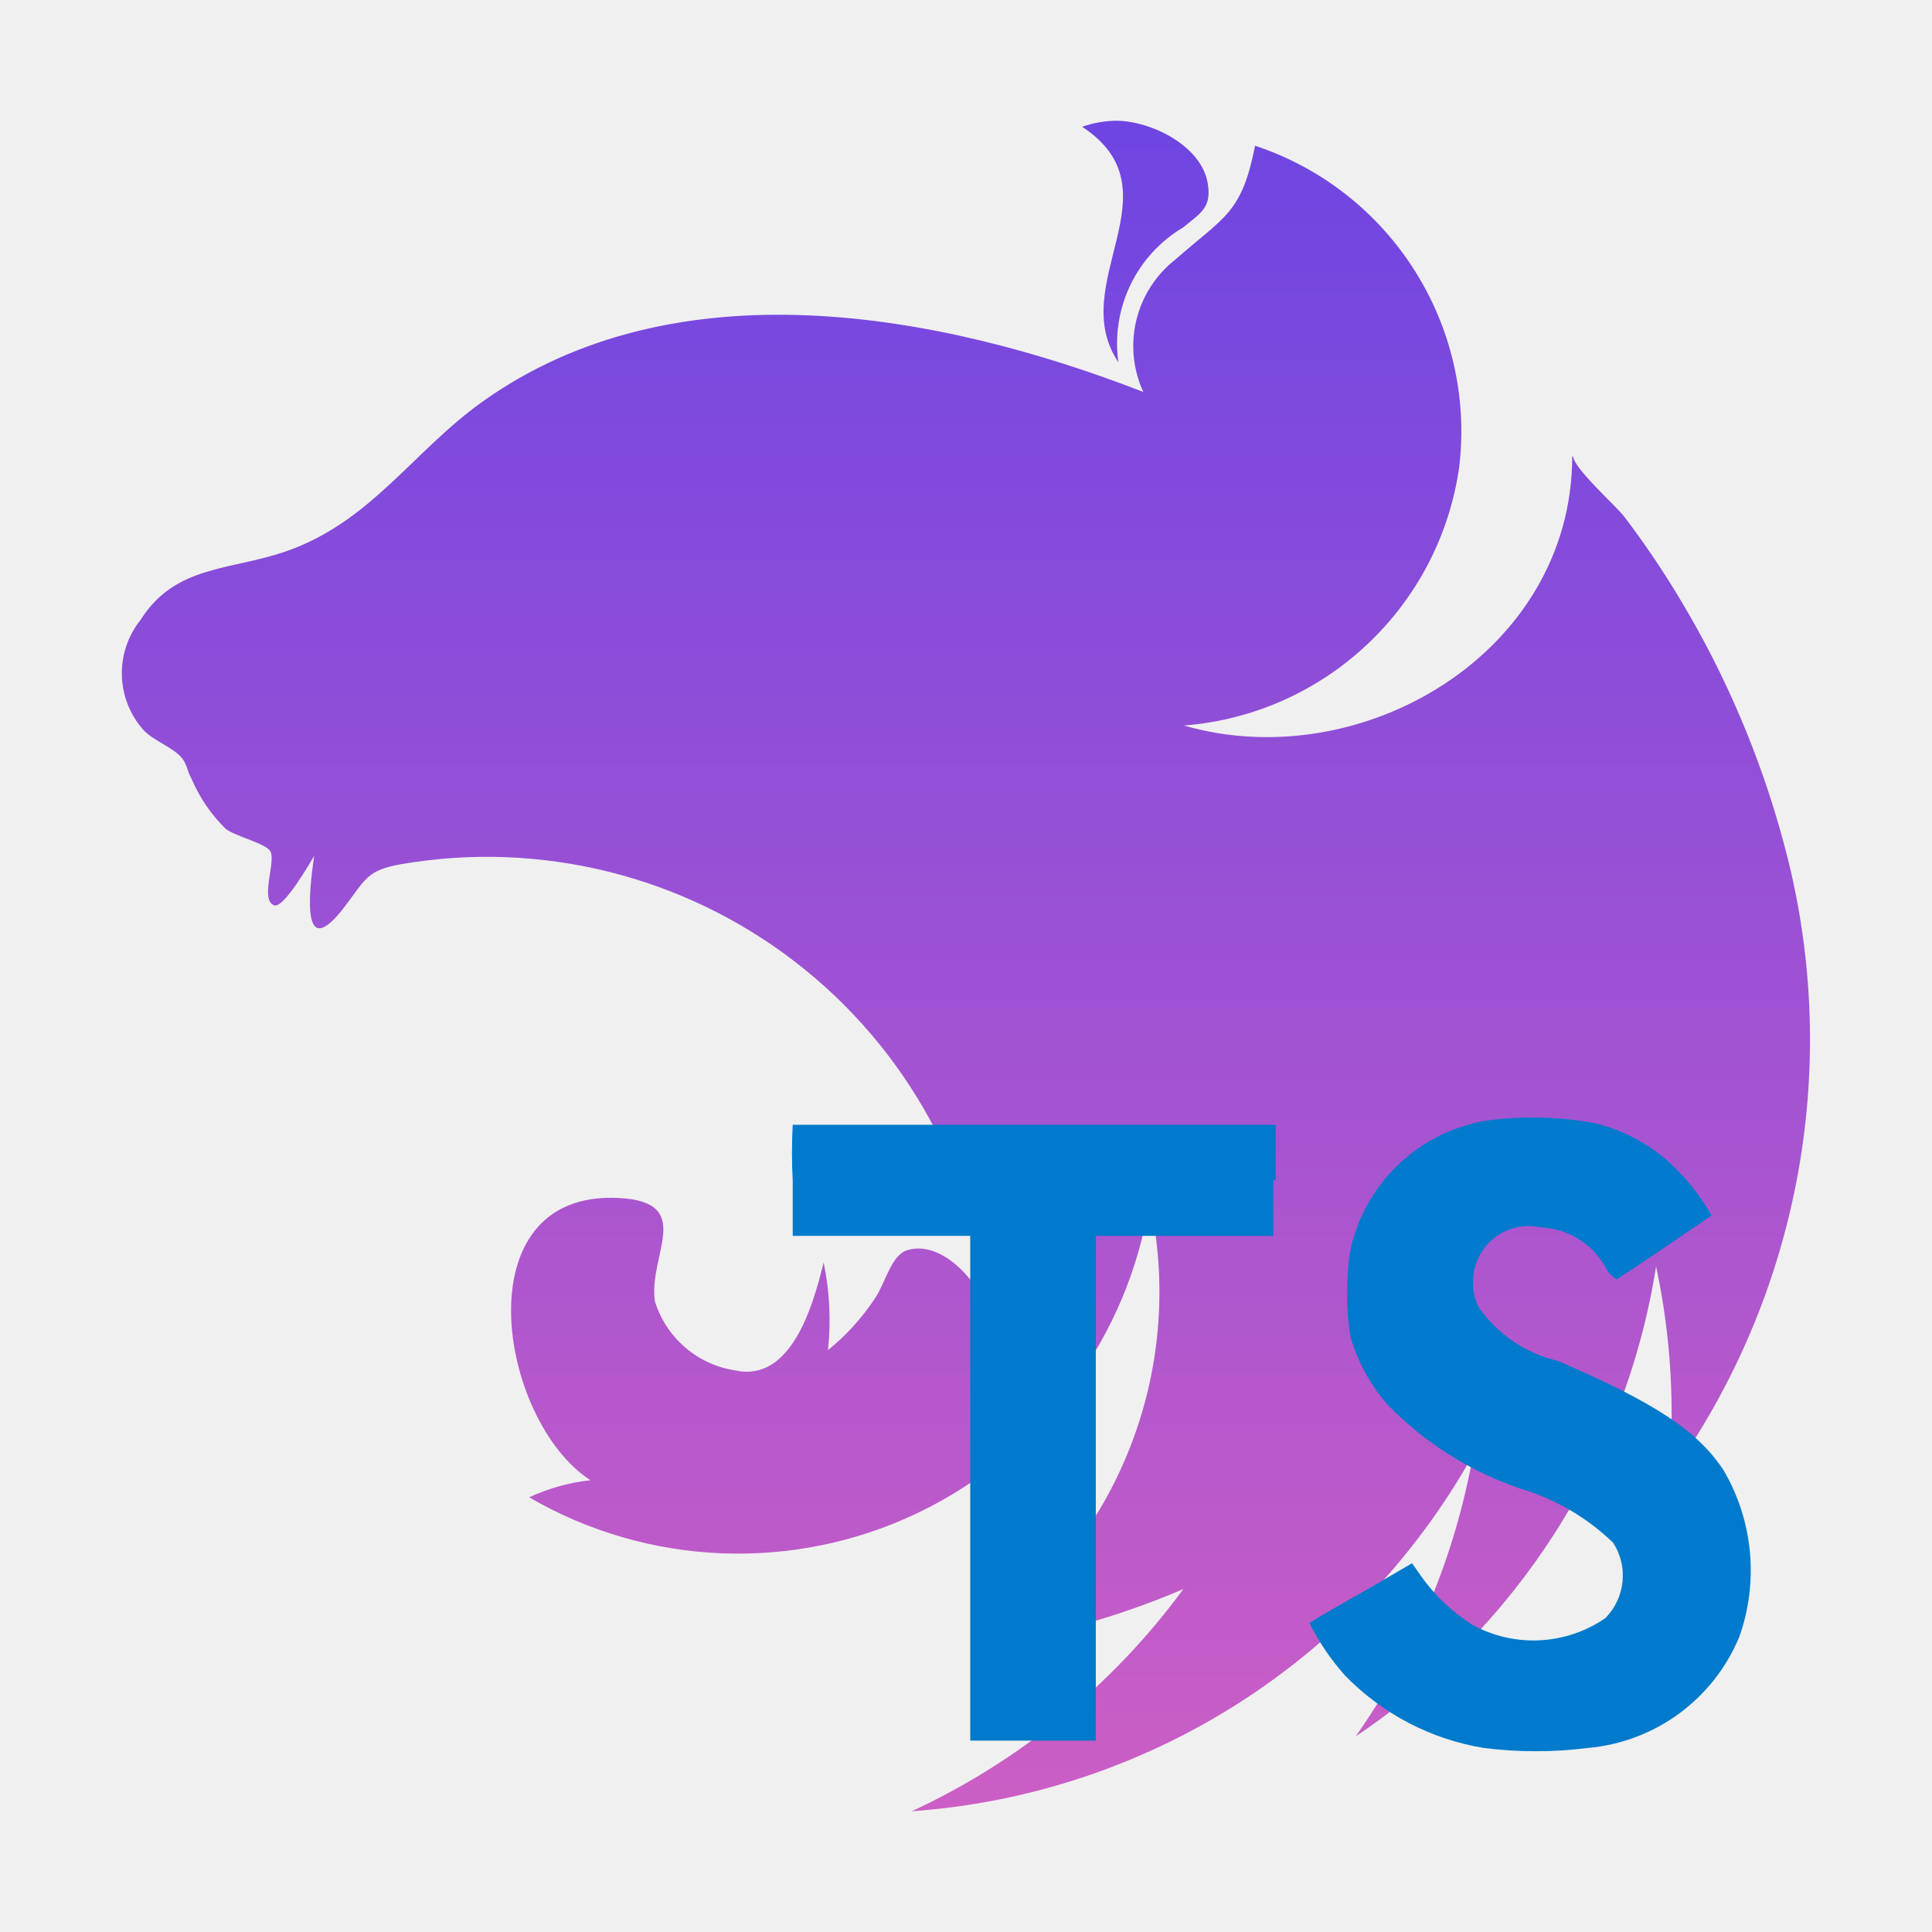
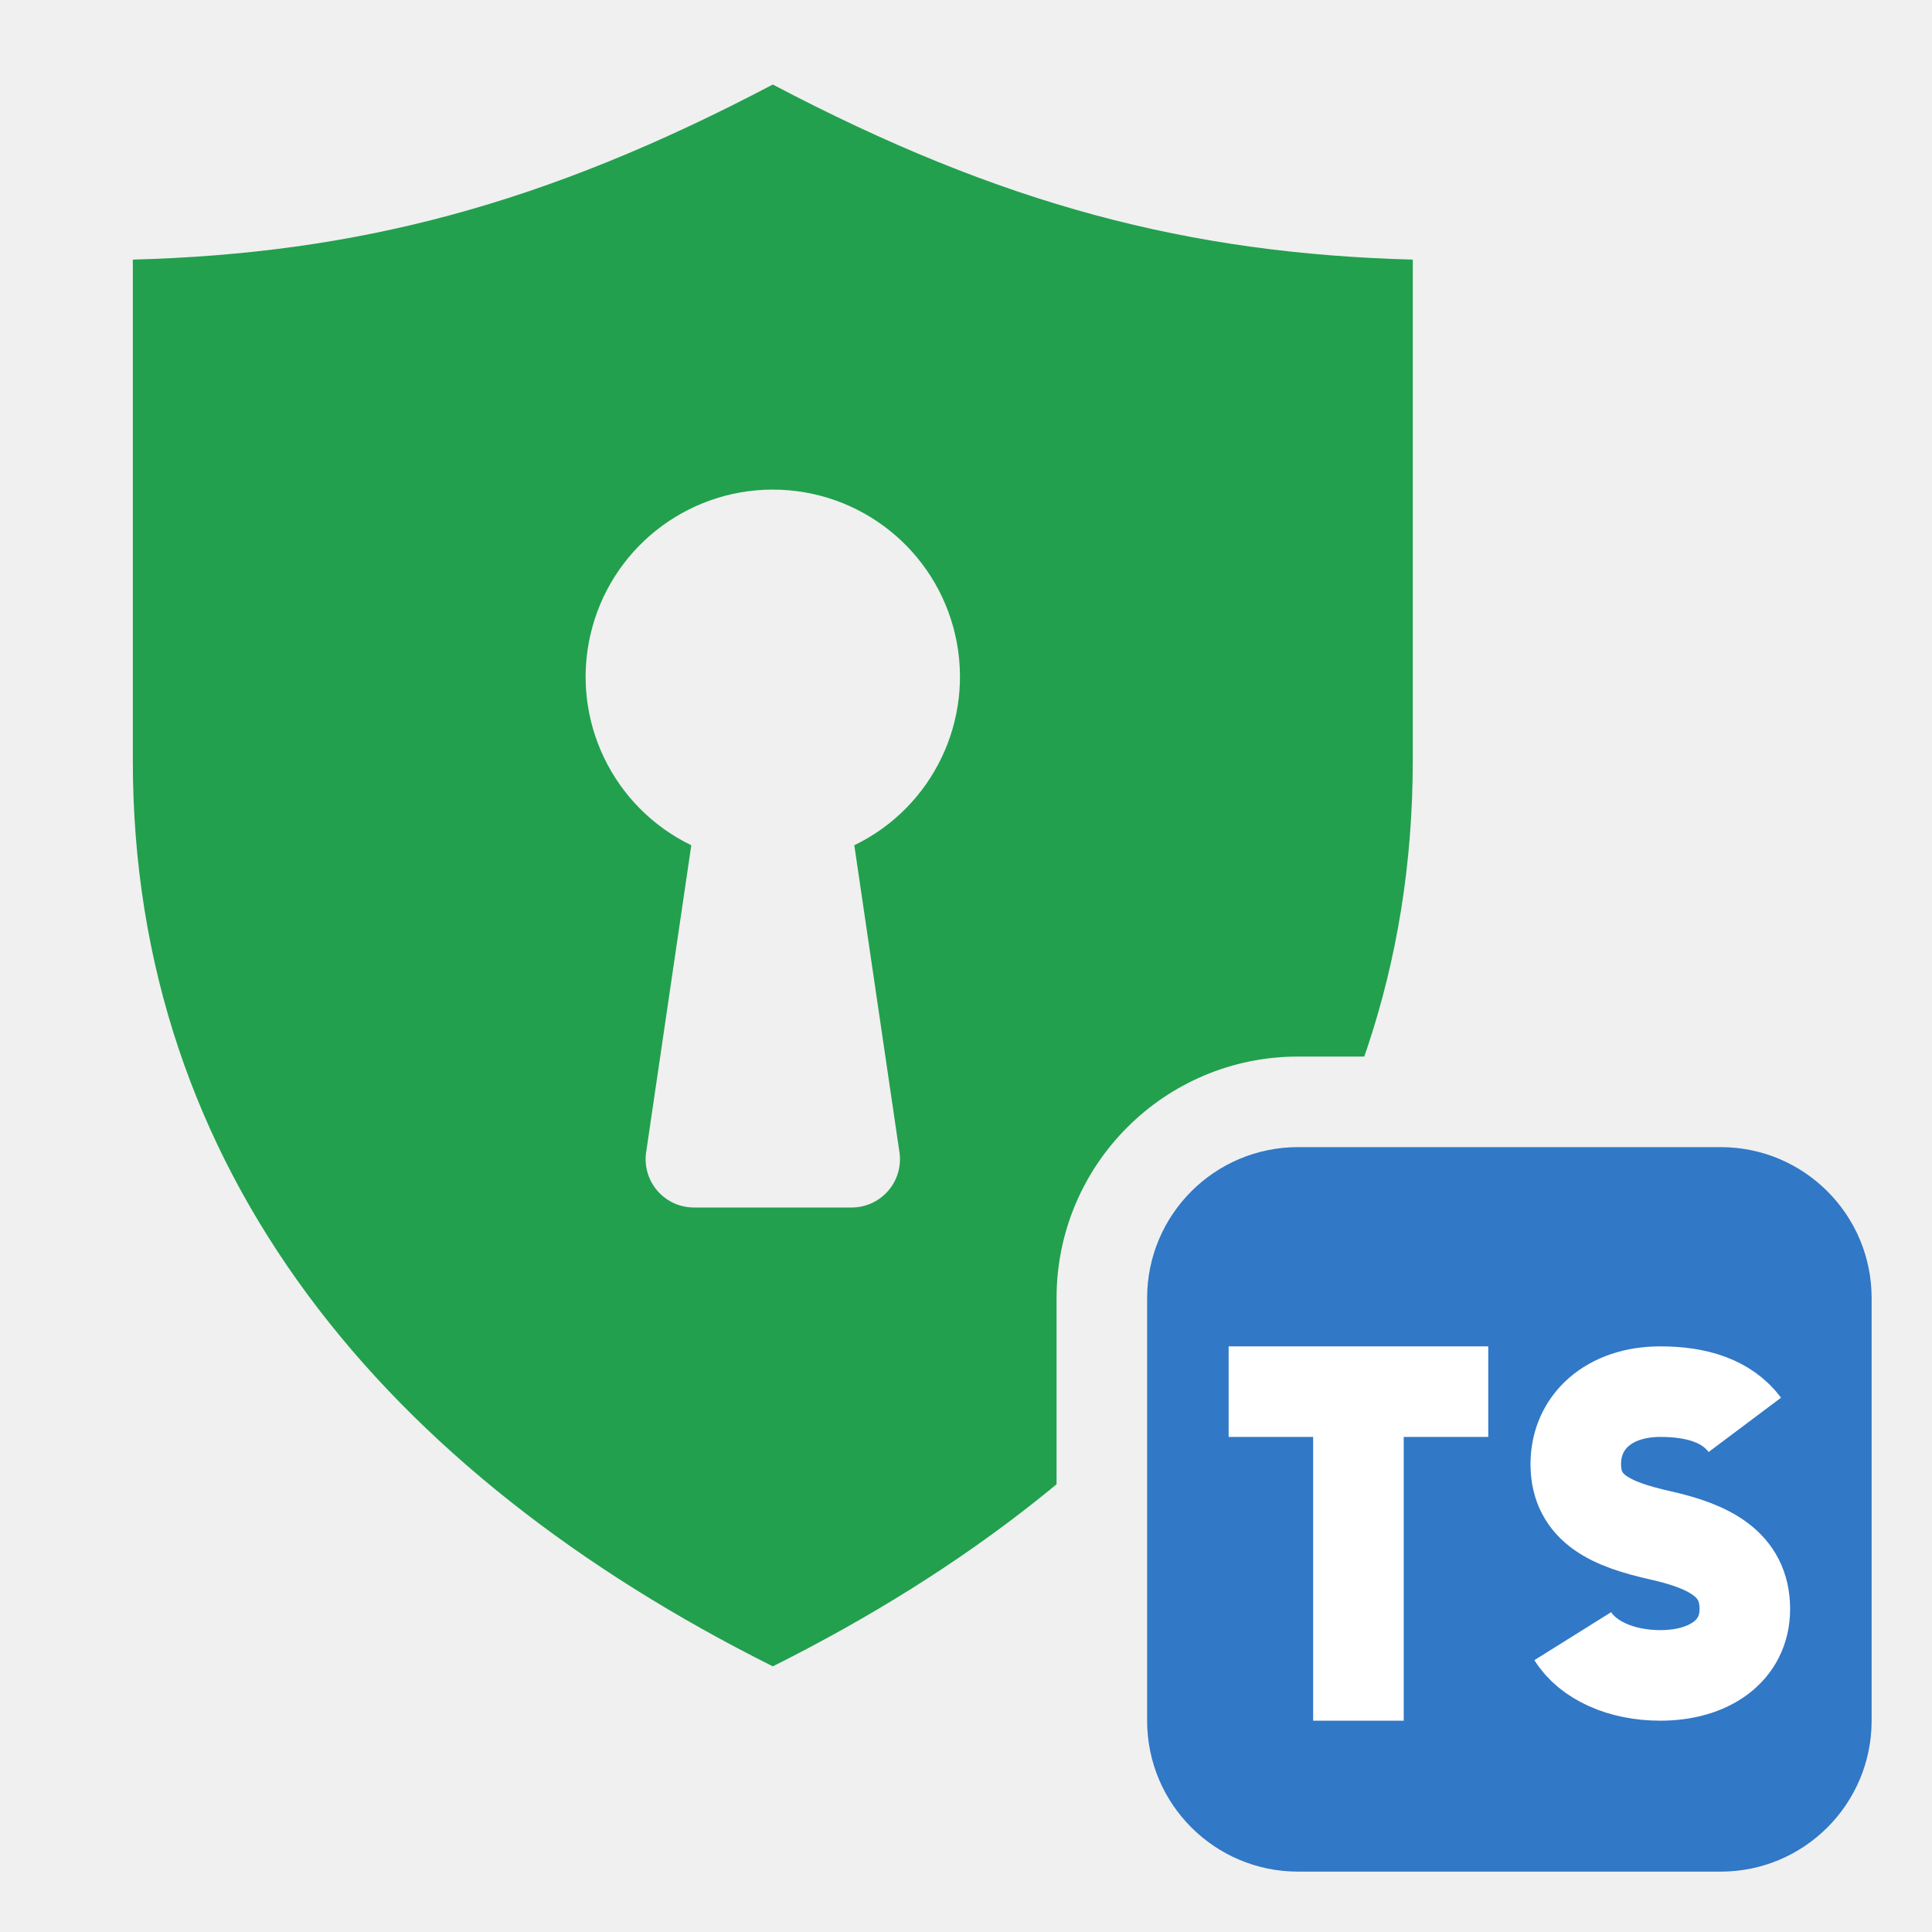
<svg xmlns="http://www.w3.org/2000/svg" viewBox="0 0 32 32">
  <defs>
-     <linearGradient id="a" x1="15.997" y1="929" x2="15.997" y2="957" gradientTransform="matrix(1, 0, 0, -1, 0, 959)" gradientUnits="userSpaceOnUse">
-       <stop offset="0" stop-color="#cc5ec5" />
-       <stop offset="1" stop-color="#6e45e2" />
-     </linearGradient>
+     <clipPath id="nk">
+       <path clip-rule="evenodd" d="M-1 -1H33V33H-1ZM21.5 17.5H32.5A4 4 0 0 1 36.5 21.5V32.5A4 4 0 0 1 32.5 36.5H21.5A4 4 0 0 1 17.5 32.5V21.5A4 4 0 0 1 21.5 17.5Z" />
+     </clipPath>
  </defs>
-   <path d="M18.488,2a1.753,1.753,0,0,0-.564.1c1.611,1.058-.28,2.594.6,3.9A2.234,2.234,0,0,1,19.6,3.765c.285-.237.467-.322.406-.714C19.91,2.409,19.054,2,18.488,2Zm2.3.414c-.222,1.123-.5,1.164-1.323,1.887a1.82,1.82,0,0,0-.528,2.191c-3.4-1.32-7.758-2.118-10.953.166-1.149.821-1.851,2-3.268,2.481C3.8,9.452,2.9,9.36,2.328,10.268A1.413,1.413,0,0,0,2.384,12.1c.17.175.5.287.636.465.079.1.077.2.152.333a2.586,2.586,0,0,0,.564.828c.146.121.652.239.738.368.107.161-.173.8.062.9.159.073.622-.744.667-.816-.092.643-.213,1.784.51.834.343-.451.364-.6.941-.7a8.36,8.36,0,0,1,9.739,7.506c-.108-.5-.761-1.3-1.369-1.11-.259.08-.355.527-.525.786a3.75,3.75,0,0,1-.785.868,4.657,4.657,0,0,0-.072-1.452c-.182.748-.547,1.989-1.466,1.788a1.652,1.652,0,0,1-1.328-1.142c-.119-.76.684-1.651-.607-1.714-2.59-.127-1.991,3.682-.462,4.675a3.272,3.272,0,0,0-1.015.283A6.893,6.893,0,0,0,19.04,19.889a7.046,7.046,0,0,1-.646,4.79,6.9,6.9,0,0,1-1.23,1.668c-.3.3-.894.63-1.089.941A13.427,13.427,0,0,0,19.6,26.32,11.647,11.647,0,0,1,15.1,30a11.59,11.59,0,0,0,9.3-5.909,11.657,11.657,0,0,1-1.945,4.668,11.531,11.531,0,0,0,4.975-7.783,11.655,11.655,0,0,1,.209,3.5A12.418,12.418,0,0,0,29.53,13.91a15.755,15.755,0,0,0-1.689-3.962A14.838,14.838,0,0,0,26.9,8.554c-.133-.173-.844-.806-.844-1q-.009.029-.015,0c0,3.266-3.5,5.311-6.431,4.463a5,5,0,0,0,4.56-4.288A4.988,4.988,0,0,0,20.789,2.414Z" style="fill-rule:evenodd;fill:url(#a)" />
-   <path d="M26.4,18.6a2.82,2.82,0,0,1,1.41.81,3.8,3.8,0,0,1,.54.72s-1,.69-1.57,1.06a.49.49,0,0,1-.2-.22,1.283,1.283,0,0,0-1.06-.64.92.92,0,0,0-1.1.7.893.893,0,0,0-.022.212.818.818,0,0,0,.1.42,2.218,2.218,0,0,0,1.31.88c1.62.7,2.31,1.16,2.74,1.81a3.283,3.283,0,0,1,.26,2.76,3,3,0,0,1-2.51,1.84,6.875,6.875,0,0,1-1.72,0,4.142,4.142,0,0,1-2.3-1.2,3.958,3.958,0,0,1-.59-.87l.21-.13.84-.48.65-.38.14.2a2.987,2.987,0,0,0,.86.82,2.1,2.1,0,0,0,2.2-.11,1,1,0,0,0,.13-1.25,3.742,3.742,0,0,0-1.55-.9,5.584,5.584,0,0,1-2.18-1.38,2.988,2.988,0,0,1-.62-1.13,4.517,4.517,0,0,1,0-1.44,2.761,2.761,0,0,1,2.32-2.15A5.735,5.735,0,0,1,26.4,18.6Zm-5.31.94v.93H18.15v8.36H16.07v-8.36H13.13v-.91a8.486,8.486,0,0,1,0-.93h8v.92Z" style="fill:#007acc" />
+   <g clip-path="url(#nk)">
+     <path fill="#22A04E" fill-rule="evenodd" d="M12.8 1.4C16.6 3.4 19.7 4.2 23.4 4.3V12.6C23.4 19.4 19.2 24.4 12.8 27.6C6.4 24.4 2.2 19.4 2.2 12.6V4.3C5.9 4.2 9 3.4 12.8 1.4ZM11.45 14.0A3.1 3.1 0 1 1 14.15 14.0L14.9 19.1A0.8 0.8 0 0 1 14.1 20H11.5A0.8 0.8 0 0 1 10.7 19.1Z" />
+   </g>
+   <path fill="#3178C6" d="M21.5 19H28.5A2.5 2.5 0 0 1 31 21.5V28.5A2.5 2.5 0 0 1 28.5 31H21.5A2.5 2.5 0 0 1 19 28.5V21.5A2.5 2.5 0 0 1 21.5 19Z" />
+   <path fill="#FFFFFF" d="M20.35 22.3H24.65V23.8H23.25V28.5H21.75V23.8H20.35Z" />
+   <path fill="none" stroke="#FFFFFF" stroke-width="1.5" stroke-linecap="butt" stroke-linejoin="round" d="M28.9 23.6C28.6 23.2 28.1 23.05 27.5 23.05C26.65 23.05 26.1 23.55 26.1 24.25C26.1 25 26.7 25.25 27.5 25.43C28.3 25.61 28.9 25.9 28.9 26.65C28.9 27.35 28.3 27.75 27.5 27.75C26.85 27.75 26.3 27.5 26.05 27.1" />
</svg>
